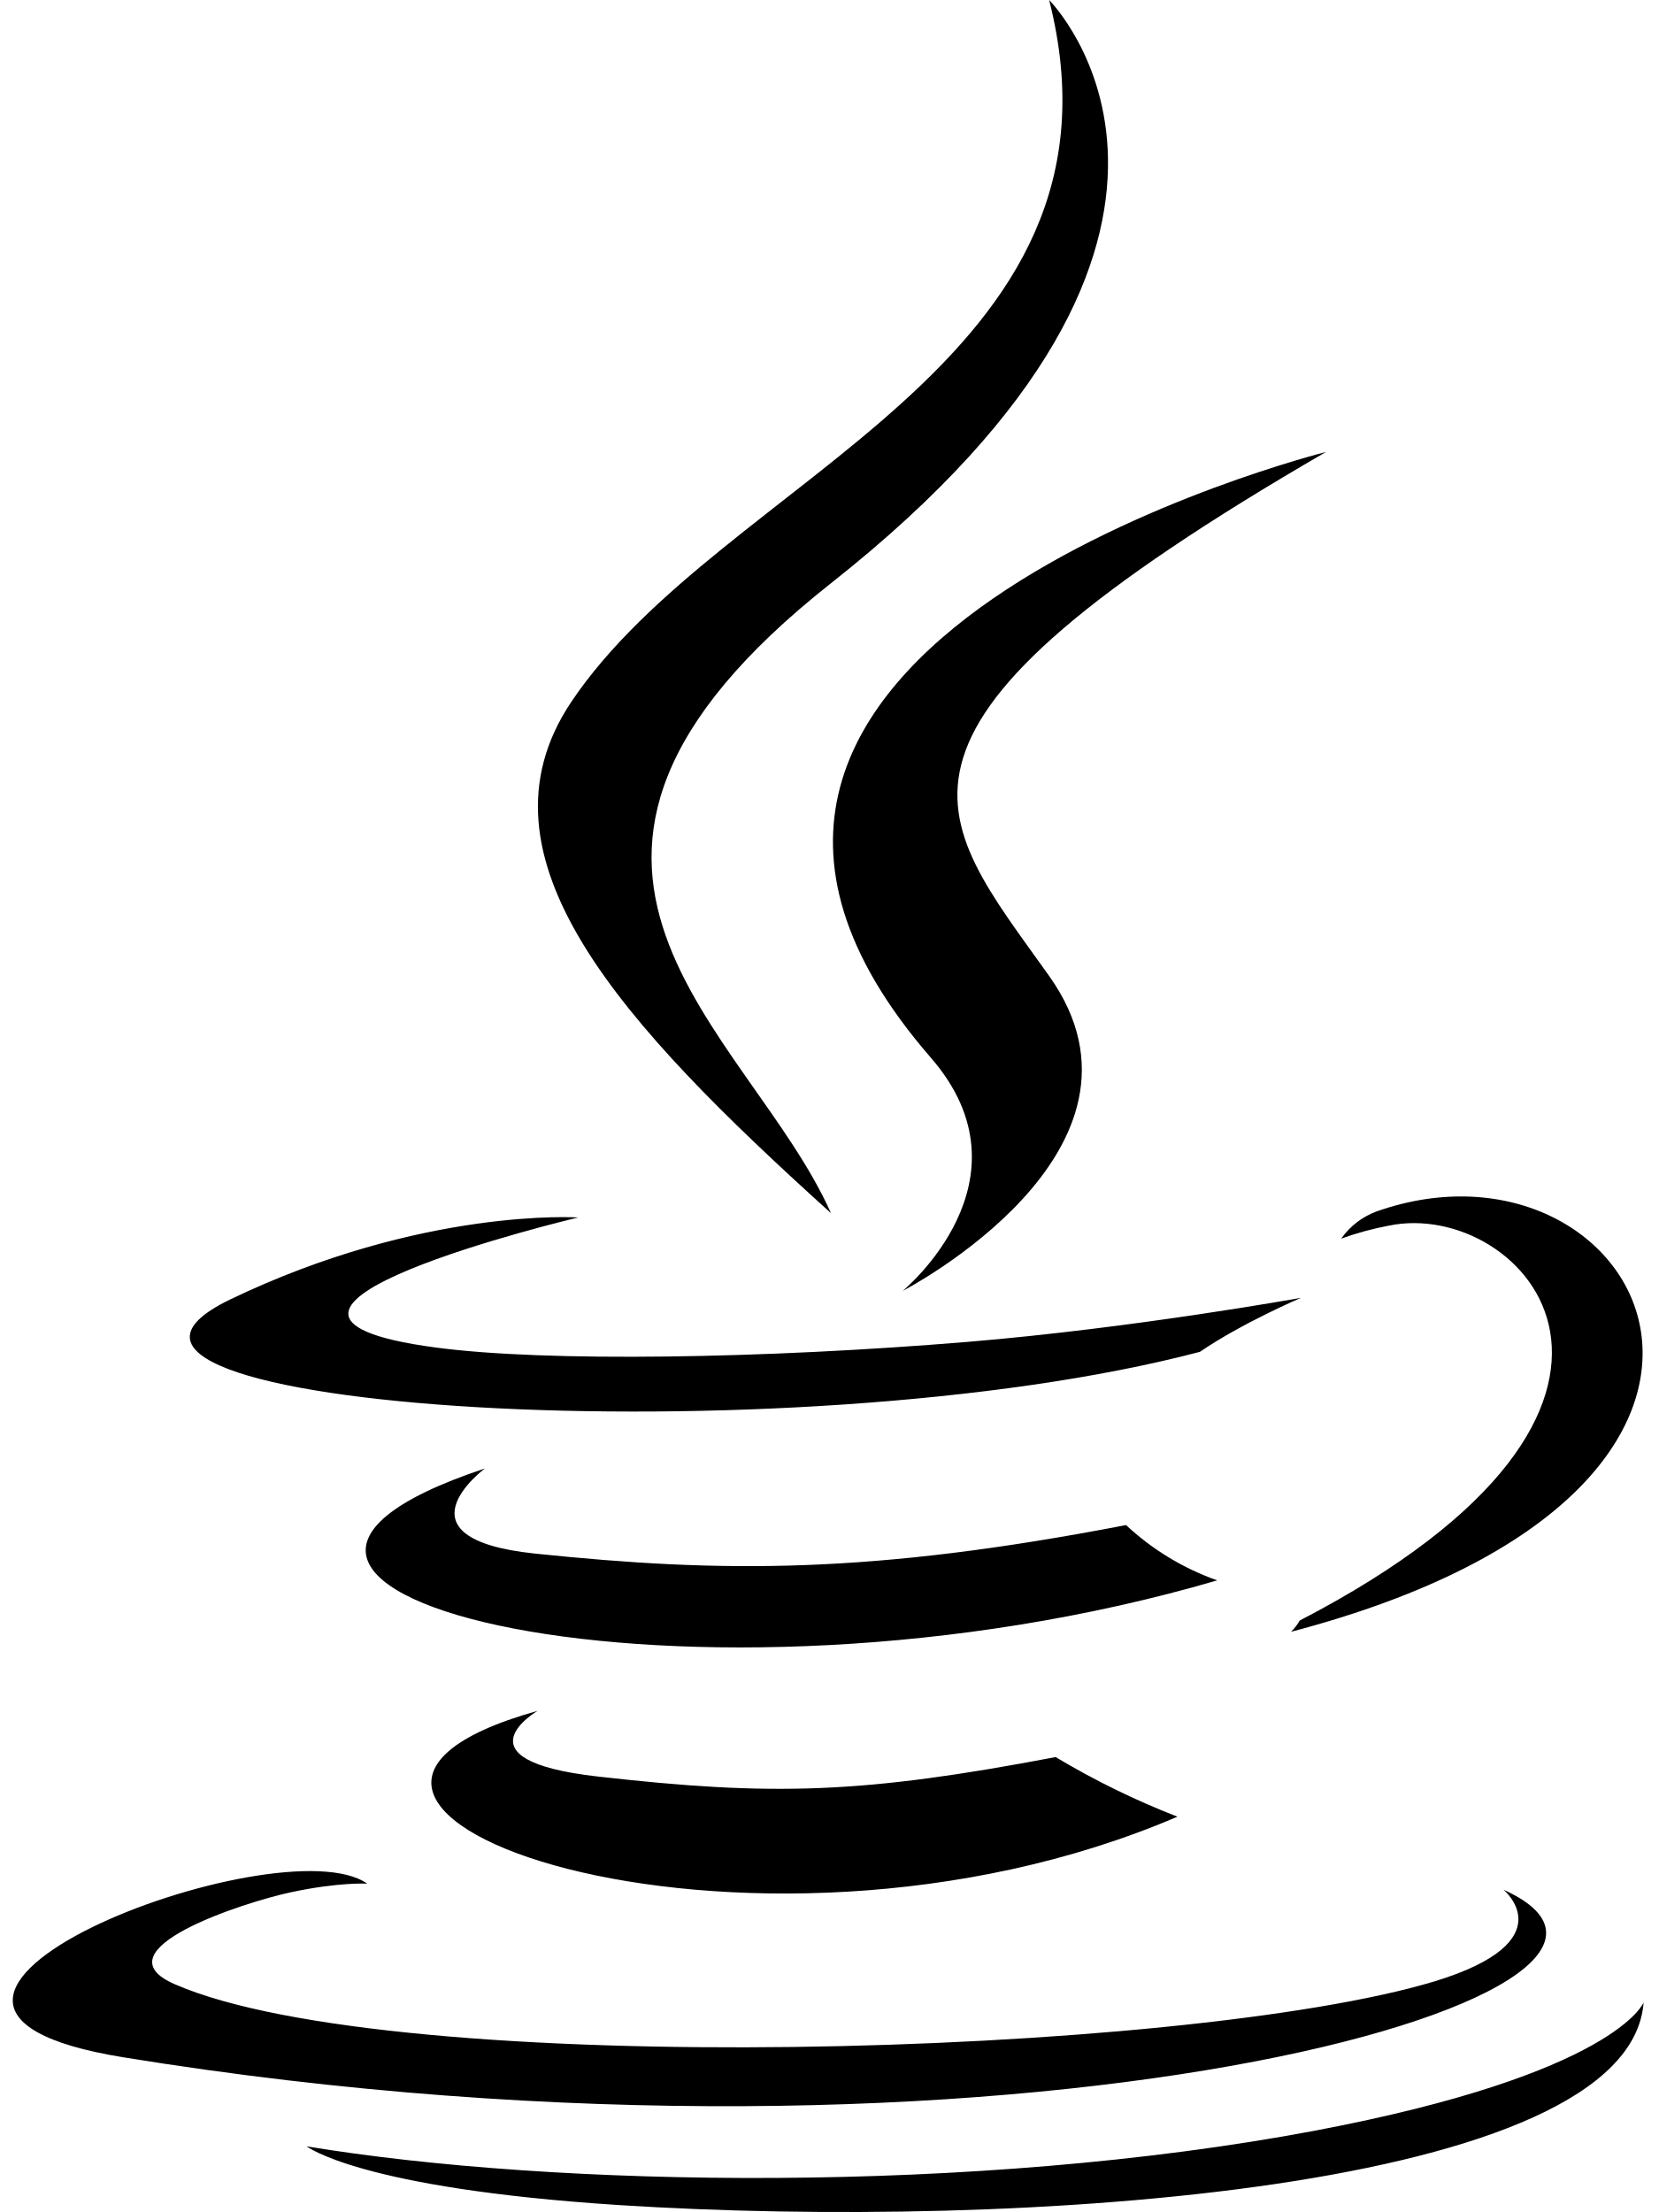
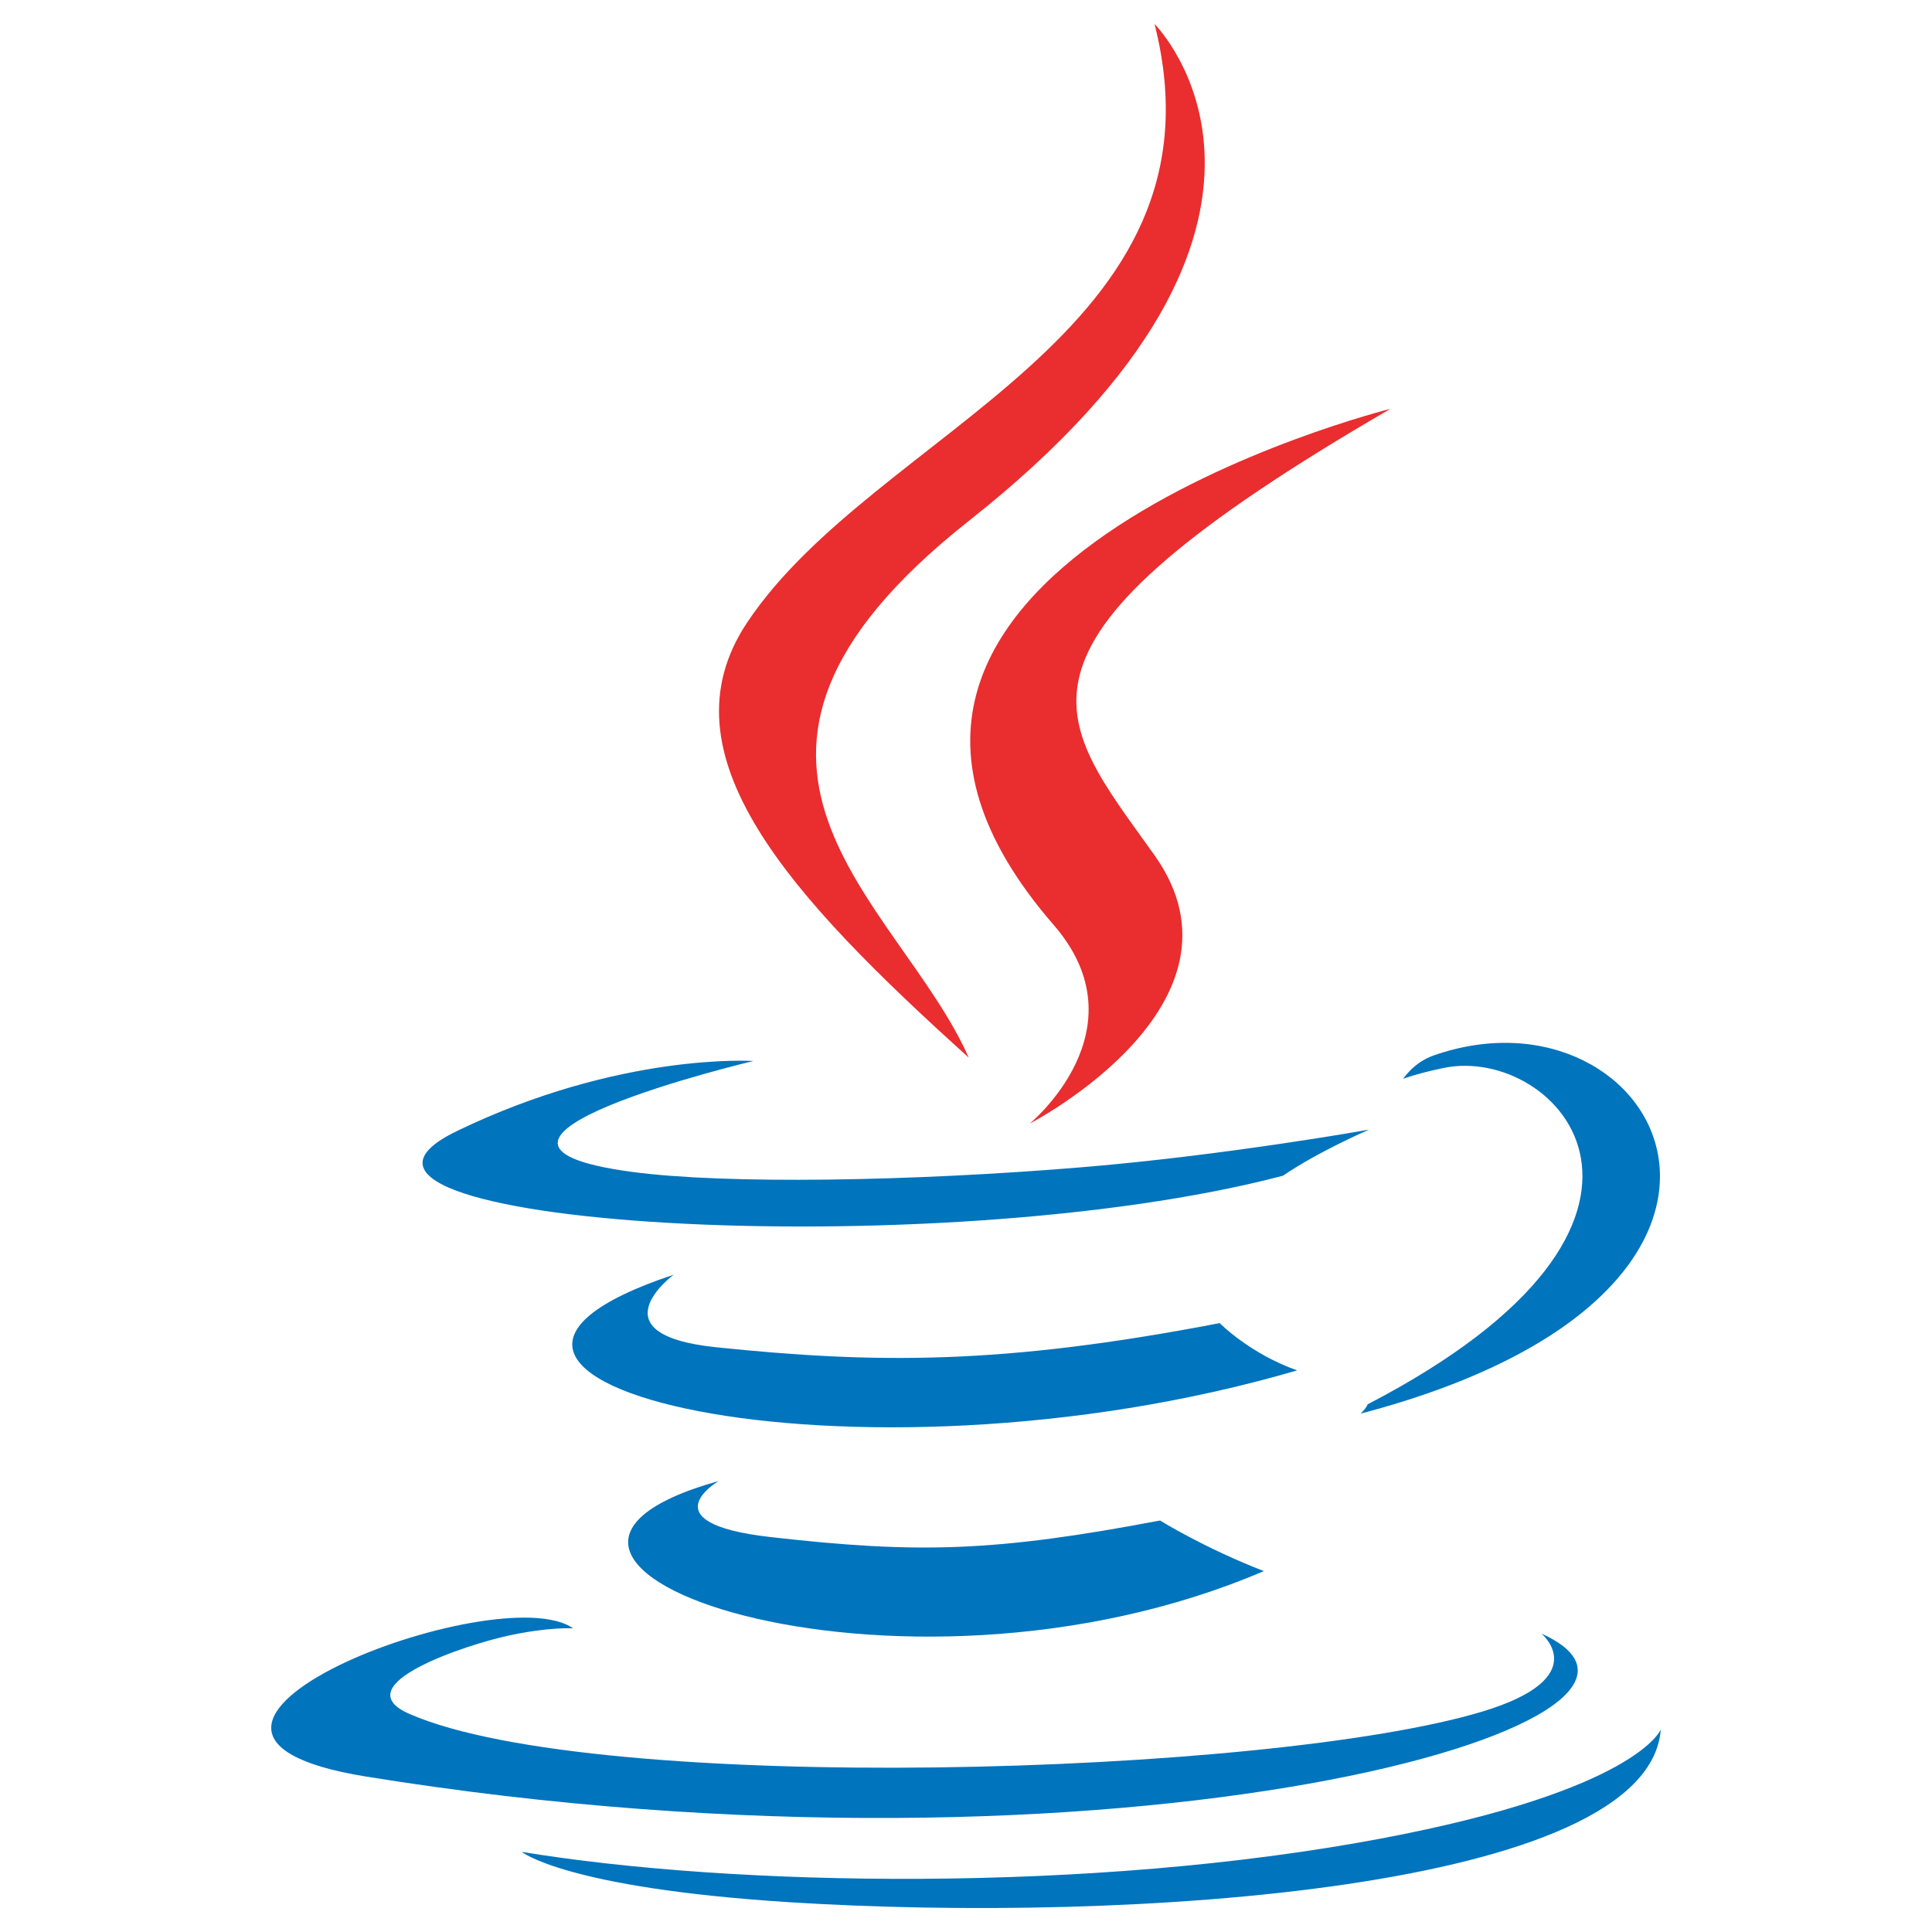
- <svg xmlns="http://www.w3.org/2000/svg" viewBox="0 0 384 512">
-   <path d="M277.74 312.9c9.8-6.7 23.4-12.5 23.4-12.5s-38.7 7-77.2 10.2c-47.1 3.9-97.7 4.7-123.1 1.3-60.1-8 33-30.1 33-30.1s-36.1-2.4-80.6 19c-52.5 25.4 130 37 224.5 12.1zm-85.4-32.1c-19-42.7-83.1-80.2 0-145.8C296 53.2 242.84 0 242.84 0c21.5 84.5-75.6 110.1-110.7 162.6-23.9 35.9 11.7 74.4 60.2 118.2zm114.6-176.2c.1 0-175.2 43.8-91.5 140.2 24.7 28.4-6.5 54-6.5 54s62.7-32.4 33.9-72.9c-26.9-37.8-47.5-56.6 64.1-121.3zm-6.1 270.5a12.19 12.19 0 0 1-2 2.6c128.3-33.7 81.1-118.9 19.8-97.3a17.33 17.33 0 0 0-8.2 6.3 70.45 70.45 0 0 1 11-3c31-6.5 75.5 41.5-20.6 91.4zM348 437.4s14.5 11.9-15.9 21.2c-57.9 17.5-240.8 22.8-291.6.7-18.3-7.9 16-19 26.8-21.3 11.2-2.4 17.7-2 17.7-2-20.3-14.3-131.3 28.1-56.4 40.2C232.84 509.4 401 461.3 348 437.4zM124.44 396c-78.7 22 47.9 67.4 148.1 24.5a185.89 185.89 0 0 1-28.2-13.8c-44.7 8.5-65.4 9.1-106 4.5-33.5-3.8-13.9-15.2-13.9-15.2zm179.8 97.2c-78.7 14.8-175.8 13.1-233.3 3.6 0-.1 11.8 9.7 72.4 13.6 92.2 5.9 233.8-3.3 237.1-46.9 0 0-6.4 16.5-76.2 29.7zM260.64 353c-59.2 11.4-93.5 11.1-136.8 6.6-33.5-3.5-11.6-19.7-11.6-19.7-86.8 28.8 48.2 61.4 169.5 25.9a60.37 60.37 0 0 1-21.1-12.8z" />
+ <svg xmlns="http://www.w3.org/2000/svg" viewBox="0 0 128 128">
+   <path fill="#0074BD" d="M47.617 98.12s-4.767 2.774 3.397 3.71c9.892 1.13 14.947.968 25.845-1.092 0 0 2.871 1.795 6.873 3.351-24.439 10.47-55.308-.607-36.115-5.969zM44.629 84.455s-5.348 3.959 2.823 4.805c10.567 1.091 18.91 1.18 33.354-1.6 0 0 1.993 2.025 5.132 3.131-29.542 8.64-62.446.68-41.309-6.336z" />
+   <path fill="#EA2D2E" d="M69.802 61.271c6.025 6.935-1.58 13.17-1.58 13.17s15.289-7.891 8.269-17.777c-6.559-9.215-11.587-13.792 15.635-29.58 0 .001-42.731 10.67-22.324 34.187z" />
+   <path fill="#0074BD" d="M102.123 108.229s3.529 2.91-3.888 5.159c-14.102 4.272-58.706 5.56-71.094.171-4.451-1.938 3.899-4.625 6.526-5.192 2.739-.593 4.303-.485 4.303-.485-4.953-3.487-32.013 6.85-13.743 9.815 49.821 8.076 90.817-3.637 77.896-9.468zM49.912 70.294s-22.686 5.389-8.033 7.348c6.188.828 18.518.638 30.011-.326 9.39-.789 18.813-2.474 18.813-2.474s-3.308 1.419-5.704 3.053c-23.042 6.061-67.544 3.238-54.731-2.958 10.832-5.239 19.644-4.643 19.644-4.643zM90.609 93.041c23.421-12.167 12.591-23.86 5.032-22.285-1.848.385-2.677.72-2.677.72s.688-1.079 2-1.543c14.953-5.255 26.451 15.503-4.823 23.725 0-.002.359-.327.468-.617z" />
+   <path fill="#EA2D2E" d="M76.491 1.587s12.968 12.976-12.303 32.923c-20.266 16.006-4.621 25.13-.007 35.559-11.831-10.673-20.509-20.07-14.688-28.815 8.548-12.834 32.229-19.059 26.998-39.667z" />
+   <path fill="#0074BD" d="M52.214 126.021c22.476 1.437 57-.8 57.817-11.436 0 0-1.571 4.032-18.577 7.231-19.186 3.612-42.854 3.191-56.887.874 0 .001 2.875 2.381 17.647 3.331z" />
</svg>
